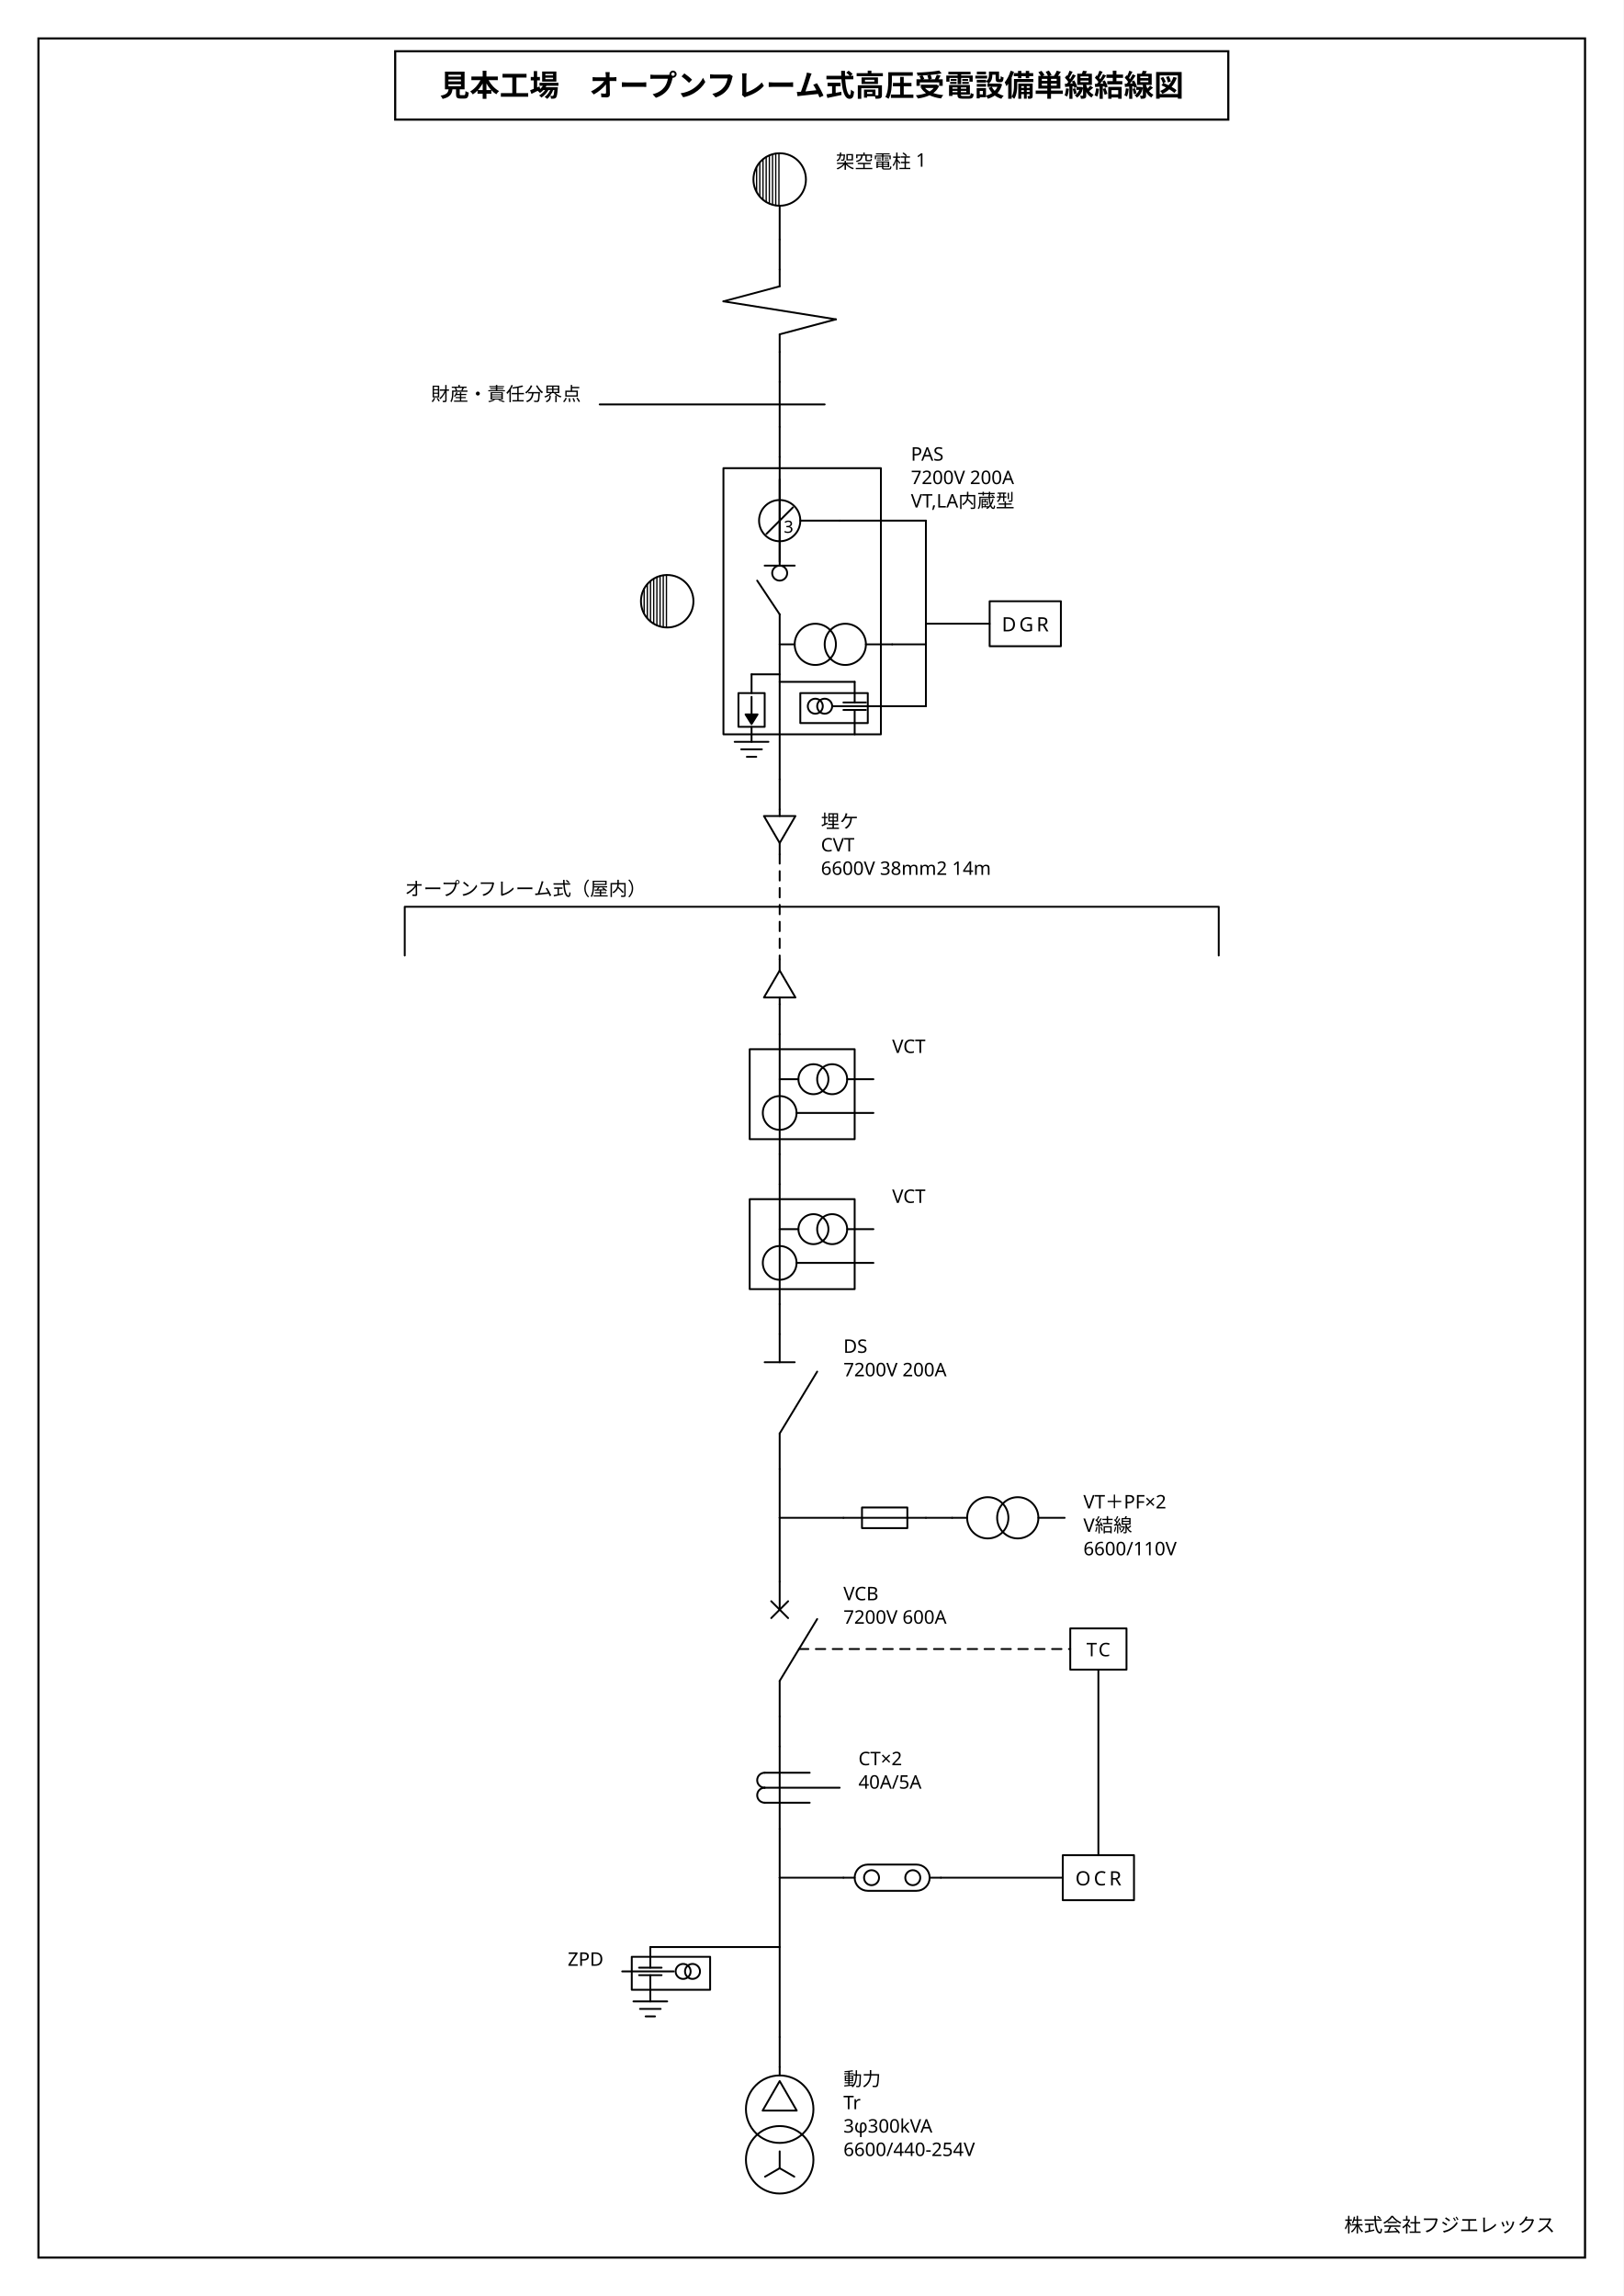
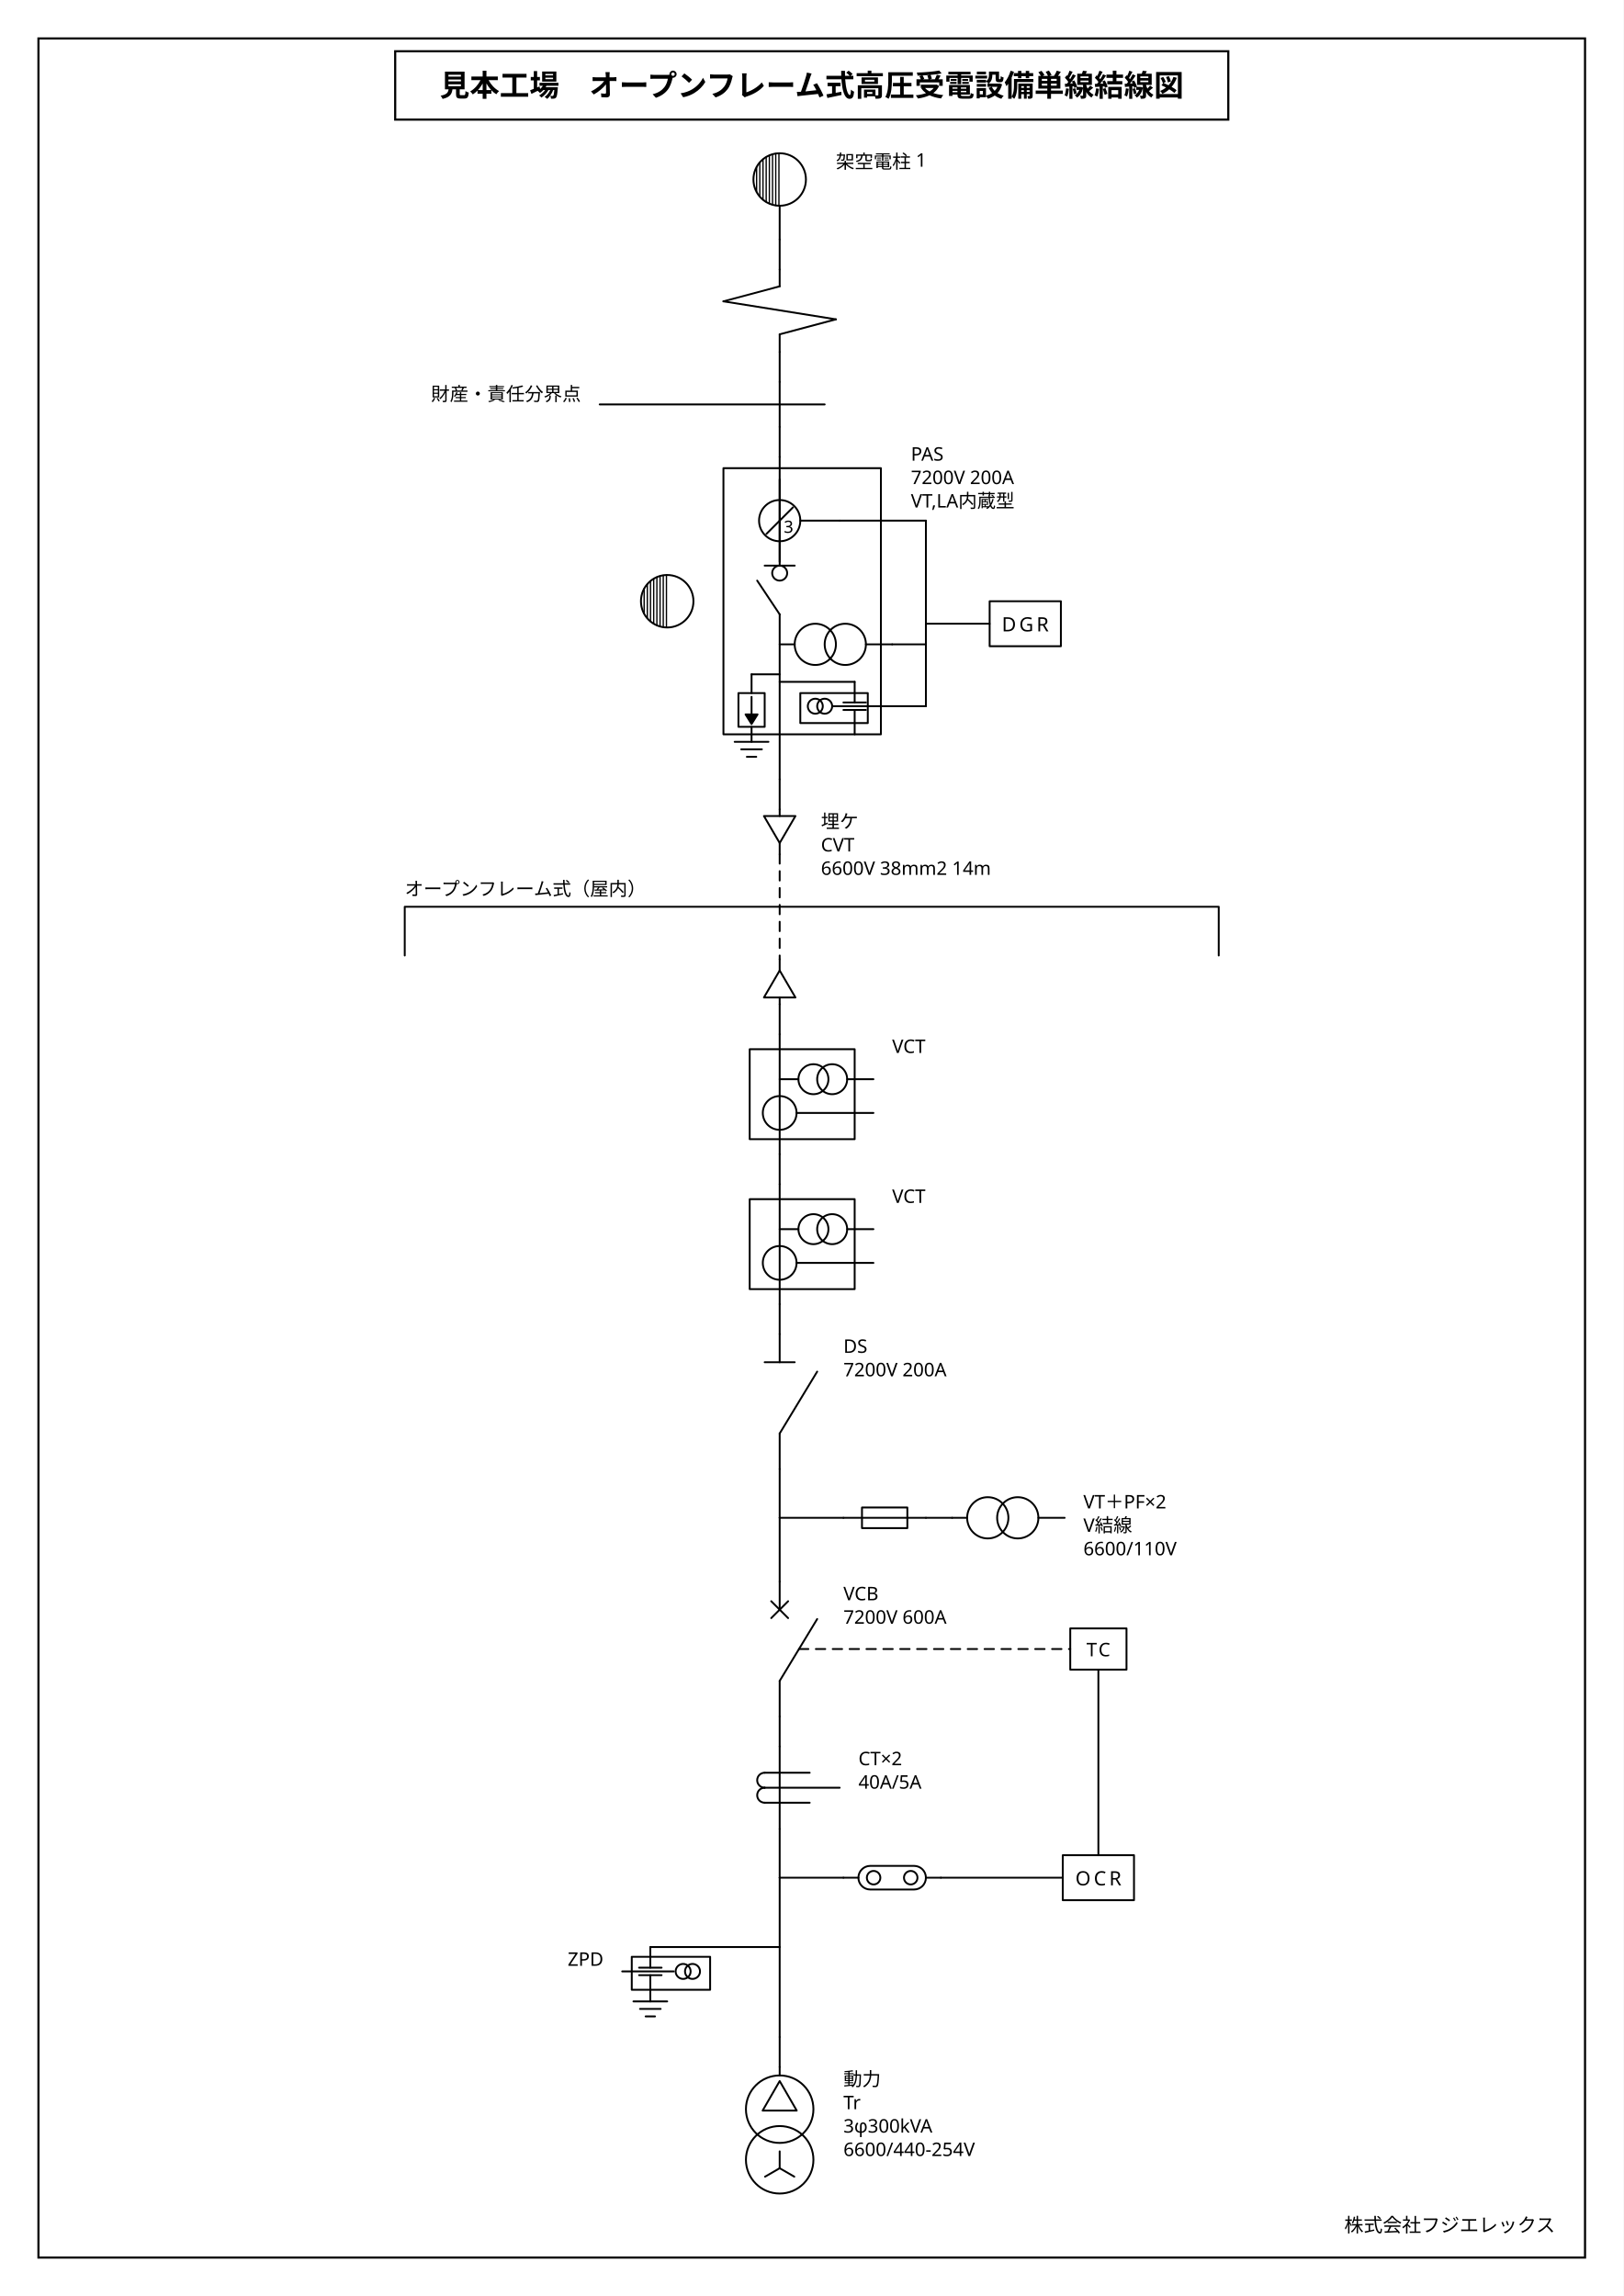
<svg xmlns="http://www.w3.org/2000/svg" viewBox="0 0 760 1075" width="760" height="1075">
  <rect x="0" y="0" width="760" height="1075" fill="#fff" />
  <g stroke="#000" fill="none">
    <rect x="18" y="18" width="724" height="1039" stroke-width="1" />
    <rect x="185" y="24" width="390" height="32" stroke-width="1" />
  </g>
  <text x="380" y="45" font-size="14" font-weight="700" text-anchor="middle" font-family="IPAGothic, 'IPAゴシック', 'Noto Sans JP', 'Hiragino Kaku Gothic ProN', 'Yu Gothic', sans-serif" fill="#000">見本工場　オープンフレーム式高圧受電設備単線結線図</text>
  <text x="728" y="1045" font-size="9" text-anchor="end" font-family="IPAGothic, 'IPAゴシック', 'Noto Sans JP', 'Hiragino Kaku Gothic ProN', 'Yu Gothic', sans-serif" fill="#000">株式会社フジエレックス</text>
  <g transform="translate(364.99 70) scale(0.8776)">
    <g stroke="#000" fill="none" stroke-linecap="round" stroke-linejoin="round" color="#000">
      <path d="M -200 404 L 234.2 404 M -200 404 L -200 430 M 234.2 404 L 234.2 430" fill="none" stroke-width="1" />
      <text x="-200" y="398" font-size="10" font-family="IPAGothic, 'IPAゴシック', 'Noto Sans JP', 'Hiragino Kaku Gothic ProN', 'Yu Gothic', sans-serif" fill="currentColor" stroke="none">オープンフレーム式（屋内）</text>
      <line x1="0" y1="48" x2="0" y2="64" stroke-width="1" />
      <line x1="0" y1="108" x2="0" y2="124" stroke-width="1" />
      <line x1="0" y1="148" x2="0" y2="164" stroke-width="1" />
      <line x1="0" y1="280" x2="-15" y2="280" stroke-width="1" />
      <line x1="0" y1="284" x2="40" y2="284" stroke-width="1" />
      <line x1="32" y1="198" x2="78" y2="198" stroke-width="1" />
      <line x1="78" y1="198" x2="78" y2="253" stroke-width="1" />
      <line x1="60" y1="264" x2="78" y2="264" stroke-width="1" />
      <line x1="78" y1="264" x2="78" y2="253" stroke-width="1" />
      <line x1="50" y1="297" x2="78" y2="297" stroke-width="1" />
      <line x1="78" y1="297" x2="78" y2="253" stroke-width="1" />
      <line x1="78" y1="253" x2="112" y2="253" stroke-width="1" />
      <line x1="0" y1="336" x2="0" y2="352" stroke-width="1" />
      <line x1="0" y1="376" x2="0" y2="432" stroke-width="1" stroke-dasharray="5 4" />
      <line x1="0" y1="456" x2="0" y2="472" stroke-width="1" />
      <line x1="0" y1="536" x2="0" y2="552" stroke-width="1" />
      <line x1="0" y1="616" x2="0" y2="632" stroke-width="1" />
      <line x1="0" y1="704" x2="0" y2="730" stroke-width="1" />
      <line x1="0" y1="730" x2="34" y2="730" stroke-width="1" />
      <line x1="78" y1="730" x2="92" y2="730" stroke-width="1" />
      <line x1="0" y1="730" x2="0" y2="764" stroke-width="1" />
      <line x1="0" y1="836" x2="0" y2="852" stroke-width="1" />
      <line x1="0" y1="896" x2="0" y2="922" stroke-width="1" />
      <line x1="0" y1="922" x2="34" y2="922" stroke-width="1" />
      <line x1="86" y1="922" x2="151" y2="922" stroke-width="1" />
      <line x1="10.303" y1="800" x2="155" y2="800" stroke-width="1" stroke-dasharray="5 4" />
      <line x1="170" y1="811" x2="170" y2="910" stroke-width="1" />
      <line x1="0" y1="922" x2="0" y2="959" stroke-width="1" />
      <line x1="0" y1="959" x2="-69" y2="959" stroke-width="1" />
      <line x1="0" y1="959" x2="0" y2="1007" stroke-width="1" />
      <line x1="0" y1="1007" x2="0" y2="1023" stroke-width="1" />
      <g transform="translate(-16 0)">
        <circle cx="16" cy="16" r="14" fill="none" stroke-width="1" />
        <line x1="3.7" y1="9.313" x2="3.7" y2="22.687" stroke-width="0.7" />
        <line x1="5.4" y1="6.855" x2="5.4" y2="25.145" stroke-width="0.7" />
        <line x1="7.1" y1="5.193" x2="7.1" y2="26.807" stroke-width="0.7" />
        <line x1="8.8" y1="3.993" x2="8.8" y2="28.007" stroke-width="0.7" />
        <line x1="10.5" y1="3.126" x2="10.5" y2="28.874" stroke-width="0.7" />
        <line x1="12.2" y1="2.526" x2="12.2" y2="29.474" stroke-width="0.7" />
        <line x1="13.9" y1="2.158" x2="13.9" y2="29.842" stroke-width="0.7" />
        <line x1="15.6" y1="2.006" x2="15.6" y2="29.994" stroke-width="0.7" />
        <line x1="16" y1="30" x2="16" y2="48" stroke-width="1" />
      </g>
      <text x="30" y="10" font-size="10" text-anchor="start" font-family="IPAGothic, 'IPAゴシック', 'Noto Sans JP', 'Hiragino Kaku Gothic ProN', 'Yu Gothic', sans-serif" fill="currentColor" stroke="none">
        <tspan x="30" dy="0">架空電柱 1</tspan>
      </text>
      <g transform="translate(-30 64)">
        <line x1="30" y1="0" x2="30" y2="9" stroke-width="1" />
        <line x1="30" y1="9" x2="0" y2="17" stroke-width="1" />
        <line x1="0" y1="17" x2="60" y2="26.6" stroke-width="1" />
        <line x1="60" y1="26.6" x2="30" y2="34.6" stroke-width="1" />
        <line x1="30" y1="34.6" x2="30" y2="44" stroke-width="1" />
      </g>
      <g transform="translate(-96 124)">
        <line x1="96" y1="0" x2="96" y2="24" stroke-width="1" />
        <line x1="0" y1="12" x2="120" y2="12" stroke-width="1" />
      </g>
      <text x="-106" y="134" font-size="10" text-anchor="end" font-family="IPAGothic, 'IPAゴシック', 'Noto Sans JP', 'Hiragino Kaku Gothic ProN', 'Yu Gothic', sans-serif" fill="currentColor" stroke="none">
        <tspan x="-106" dy="0">財産・責任分界点</tspan>
      </text>
      <g transform="translate(-36 164)">
        <line x1="36" y1="0" x2="36" y2="6" stroke-width="1" />
        <rect x="6" y="6" width="84" height="142" fill="none" stroke-width="1" />
        <line x1="36" y1="6" x2="36" y2="58" stroke-width="1" />
        <line x1="28" y1="58" x2="44" y2="58" stroke-width="1" />
        <circle cx="36" cy="62" r="4" fill="none" stroke-width="1" />
        <line x1="36" y1="84" x2="24" y2="66" stroke-width="1" />
        <line x1="36" y1="84" x2="36" y2="172" stroke-width="1" />
      </g>
      <text x="70" y="166" font-size="10" text-anchor="start" font-family="IPAGothic, 'IPAゴシック', 'Noto Sans JP', 'Hiragino Kaku Gothic ProN', 'Yu Gothic', sans-serif" fill="currentColor" stroke="none">
        <tspan x="70" dy="0">PAS</tspan>
        <tspan x="70" dy="12.5">7200V 200A</tspan>
        <tspan x="70" dy="12.5">VT,LA内蔵型</tspan>
      </text>
      <g transform="translate(-76 225)">
        <circle cx="16" cy="16" r="14" fill="none" stroke-width="1" />
        <line x1="3.7" y1="9.313" x2="3.7" y2="22.687" stroke-width="0.7" />
        <line x1="5.4" y1="6.855" x2="5.4" y2="25.145" stroke-width="0.7" />
        <line x1="7.1" y1="5.193" x2="7.1" y2="26.807" stroke-width="0.7" />
        <line x1="8.8" y1="3.993" x2="8.8" y2="28.007" stroke-width="0.7" />
        <line x1="10.5" y1="3.126" x2="10.5" y2="28.874" stroke-width="0.7" />
        <line x1="12.2" y1="2.526" x2="12.2" y2="29.474" stroke-width="0.7" />
        <line x1="13.9" y1="2.158" x2="13.9" y2="29.842" stroke-width="0.7" />
        <line x1="15.6" y1="2.006" x2="15.6" y2="29.994" stroke-width="0.7" />
      </g>
      <g transform="translate(-20 176)">
        <line x1="20" y1="0" x2="20" y2="44" stroke-width="1" />
        <circle cx="20" cy="22" r="11" fill="none" stroke-width="1" />
        <line x1="12.929" y1="29.071" x2="27.071" y2="14.929" stroke-width="1" />
        <text x="24.75" y="25" font-size="9" text-anchor="middle" dominant-baseline="central" font-family="IPAGothic, 'IPAゴシック', 'Noto Sans JP', 'Hiragino Kaku Gothic ProN', 'Yu Gothic', sans-serif" fill="currentColor" stroke="none">3</text>
        <line x1="31" y1="22" x2="52" y2="22" stroke-width="1" />
      </g>
      <g transform="translate(0 249)">
        <line x1="0" y1="15" x2="8" y2="15" stroke-width="1" />
        <circle cx="19" cy="15" r="11" fill="none" stroke-width="1" />
        <circle cx="35" cy="15" r="11" fill="none" stroke-width="1" />
        <line x1="46" y1="15" x2="60" y2="15" stroke-width="1" />
      </g>
      <g transform="translate(-35 280)">
        <line x1="20" y1="0" x2="20" y2="10" stroke-width="1" />
        <rect x="13" y="10" width="14" height="18" fill="none" stroke-width="1" />
        <line x1="20" y1="12" x2="20" y2="23" stroke-width="1" />
        <polygon points="16.8,21.38 20,26.5 23.2,21.38" fill="currentColor" stroke-width="1" />
        <line x1="20" y1="28" x2="20" y2="36" stroke-width="1" />
        <line x1="11" y1="36" x2="29" y2="36" stroke-width="1" />
        <line x1="14.5" y1="40" x2="25.5" y2="40" stroke-width="1" />
        <line x1="17.5" y1="44" x2="22.5" y2="44" stroke-width="1" />
      </g>
      <g transform="translate(10 284)">
        <line x1="30" y1="0" x2="30" y2="11" stroke-width="1" />
        <rect x="1" y="6" width="36" height="16" fill="none" stroke-width="1" />
        <line x1="24" y1="11" x2="36" y2="11" stroke-width="1" />
        <line x1="24" y1="15" x2="36" y2="15" stroke-width="1" />
        <line x1="30" y1="15" x2="30" y2="28" stroke-width="1" />
        <line x1="18" y1="13" x2="40" y2="13" stroke-width="1" />
        <circle cx="9" cy="13" r="4" fill="none" stroke-width="1" />
        <circle cx="14" cy="13" r="4" fill="none" stroke-width="1" />
      </g>
      <g transform="translate(112 241)">
        <rect x="0" y="0" width="38" height="24" fill="none" stroke-width="1" />
        <text x="19" y="12" font-size="10.5" text-anchor="middle" dominant-baseline="central" font-family="IPAGothic, 'IPAゴシック', 'Noto Sans JP', 'Hiragino Kaku Gothic ProN', 'Yu Gothic', sans-serif" letter-spacing="1.6" fill="currentColor" stroke="none">DGR</text>
      </g>
      <g transform="translate(-12 352)">
        <line x1="12" y1="0" x2="12" y2="3.6" stroke-width="1" />
        <polygon points="3.6,3.6 20.4,3.6 12,18" fill="none" stroke-width="1" />
        <line x1="12" y1="18" x2="12" y2="24" stroke-width="1" />
      </g>
      <text x="22" y="362" font-size="10" text-anchor="start" font-family="IPAGothic, 'IPAゴシック', 'Noto Sans JP', 'Hiragino Kaku Gothic ProN', 'Yu Gothic', sans-serif" fill="currentColor" stroke="none">
        <tspan x="22" dy="0">埋ケ</tspan>
        <tspan x="22" dy="12.5">CVT</tspan>
        <tspan x="22" dy="12.5">6600V 38mm2 14m</tspan>
      </text>
      <g transform="translate(-12 432) rotate(180 12 12)">
        <line x1="12" y1="0" x2="12" y2="3.6" stroke-width="1" />
        <polygon points="3.6,3.6 20.4,3.6 12,18" fill="none" stroke-width="1" />
        <line x1="12" y1="18" x2="12" y2="24" stroke-width="1" />
      </g>
      <g transform="translate(-22 472)">
        <line x1="22" y1="0" x2="22" y2="64" stroke-width="1" />
        <rect x="6" y="8" width="56" height="48" fill="none" stroke-width="1" />
        <line x1="22" y1="24" x2="32" y2="24" stroke-width="1" />
        <circle cx="40" cy="24" r="8" fill="none" stroke-width="1" />
        <circle cx="50" cy="24" r="8" fill="none" stroke-width="1" />
        <line x1="58" y1="24" x2="72" y2="24" stroke-width="1" />
        <circle cx="22" cy="42" r="9" fill="none" stroke-width="1" />
        <line x1="31" y1="42" x2="72" y2="42" stroke-width="1" />
      </g>
      <text x="60" y="482" font-size="10" text-anchor="start" font-family="IPAGothic, 'IPAゴシック', 'Noto Sans JP', 'Hiragino Kaku Gothic ProN', 'Yu Gothic', sans-serif" fill="currentColor" stroke="none">
        <tspan x="60" dy="0">VCT</tspan>
      </text>
      <g transform="translate(-22 552)">
        <line x1="22" y1="0" x2="22" y2="64" stroke-width="1" />
        <rect x="6" y="8" width="56" height="48" fill="none" stroke-width="1" />
        <line x1="22" y1="24" x2="32" y2="24" stroke-width="1" />
        <circle cx="40" cy="24" r="8" fill="none" stroke-width="1" />
        <circle cx="50" cy="24" r="8" fill="none" stroke-width="1" />
        <line x1="58" y1="24" x2="72" y2="24" stroke-width="1" />
        <circle cx="22" cy="42" r="9" fill="none" stroke-width="1" />
        <line x1="31" y1="42" x2="72" y2="42" stroke-width="1" />
      </g>
      <text x="60" y="562" font-size="10" text-anchor="start" font-family="IPAGothic, 'IPAゴシック', 'Noto Sans JP', 'Hiragino Kaku Gothic ProN', 'Yu Gothic', sans-serif" fill="currentColor" stroke="none">
        <tspan x="60" dy="0">VCT</tspan>
      </text>
      <g transform="translate(-24 632)">
        <line x1="24" y1="0" x2="24" y2="15" stroke-width="1" />
        <line x1="16" y1="15" x2="32" y2="15" stroke-width="1" />
        <line x1="24" y1="53" x2="44" y2="20" stroke-width="1" />
        <line x1="24" y1="53" x2="24" y2="72" stroke-width="1" />
      </g>
      <text x="34" y="642" font-size="10" text-anchor="start" font-family="IPAGothic, 'IPAゴシック', 'Noto Sans JP', 'Hiragino Kaku Gothic ProN', 'Yu Gothic', sans-serif" fill="currentColor" stroke="none">
        <tspan x="34" dy="0">DS</tspan>
        <tspan x="34" dy="12.5">7200V 200A</tspan>
      </text>
      <g transform="translate(36 708) rotate(-90 20 22)">
        <line x1="20" y1="0" x2="20" y2="44" stroke-width="1" />
        <rect x="14.5" y="9.9" width="11" height="24.2" fill="none" stroke-width="1" />
      </g>
      <g transform="translate(92 715)">
        <line x1="0" y1="15" x2="8" y2="15" stroke-width="1" />
        <circle cx="19" cy="15" r="11" fill="none" stroke-width="1" />
        <circle cx="35" cy="15" r="11" fill="none" stroke-width="1" />
        <line x1="46" y1="15" x2="60" y2="15" stroke-width="1" />
      </g>
      <text x="162" y="725" font-size="10" text-anchor="start" font-family="IPAGothic, 'IPAゴシック', 'Noto Sans JP', 'Hiragino Kaku Gothic ProN', 'Yu Gothic', sans-serif" fill="currentColor" stroke="none">
        <tspan x="162" dy="0">VT＋PF×2</tspan>
        <tspan x="162" dy="12.5">V結線</tspan>
        <tspan x="162" dy="12.5">6600/110V</tspan>
      </text>
      <g transform="translate(-24 764)">
        <line x1="24" y1="0" x2="24" y2="15" stroke-width="1" />
        <line x1="19.5" y1="10.5" x2="28.5" y2="19.5" stroke-width="1" />
        <line x1="28.5" y1="10.5" x2="19.5" y2="19.5" stroke-width="1" />
        <line x1="24" y1="53" x2="44" y2="20" stroke-width="1" />
        <line x1="24" y1="53" x2="24" y2="72" stroke-width="1" />
      </g>
      <text x="34" y="774" font-size="10" text-anchor="start" font-family="IPAGothic, 'IPAゴシック', 'Noto Sans JP', 'Hiragino Kaku Gothic ProN', 'Yu Gothic', sans-serif" fill="currentColor" stroke="none">
        <tspan x="34" dy="0">VCB</tspan>
        <tspan x="34" dy="12.5">7200V 600A</tspan>
      </text>
      <g transform="translate(-24 852)">
        <line x1="24" y1="0" x2="24" y2="44" stroke-width="1" />
        <line x1="16" y1="14" x2="40" y2="14" stroke-width="1" />
        <line x1="16" y1="30" x2="40" y2="30" stroke-width="1" />
        <line x1="16" y1="22" x2="56" y2="22" stroke-width="1" />
        <path d="M 16 14 A 4 4 0 0 0 16 22" fill="none" stroke-width="1" />
        <path d="M 16 22 A 4 4 0 0 0 16 30" fill="none" stroke-width="1" />
      </g>
      <text x="42" y="862" font-size="10" text-anchor="start" font-family="IPAGothic, 'IPAゴシック', 'Noto Sans JP', 'Hiragino Kaku Gothic ProN', 'Yu Gothic', sans-serif" fill="currentColor" stroke="none">
        <tspan x="42" dy="0">CT×2</tspan>
        <tspan x="42" dy="12.5">40A/5A</tspan>
      </text>
      <g transform="translate(34 911)">
-         <line x1="0" y1="11" x2="6" y2="11" stroke-width="1" />
-         <rect x="6" y="4" width="40" height="14" rx="7" fill="none" stroke-width="1" />
-         <circle cx="15" cy="11" r="4" fill="none" stroke-width="1" />
-         <circle cx="37" cy="11" r="4" fill="none" stroke-width="1" />
-         <line x1="46" y1="11" x2="52" y2="11" stroke-width="1" />
+         <line x1="0" y1="11" x2="8" y2="11" stroke-width="1" />
+         <rect x="8" y="4.7" width="36" height="12.6" rx="6.3" fill="none" stroke-width="1" />
+         <circle cx="16.1" cy="11" r="3.6" fill="none" stroke-width="1" />
+         <circle cx="35.9" cy="11" r="3.6" fill="none" stroke-width="1" />
+         <line x1="44" y1="11" x2="52" y2="11" stroke-width="1" />
      </g>
      <g transform="translate(151 910)">
        <rect x="0" y="0" width="38" height="24" fill="none" stroke-width="1" />
        <text x="19" y="12" font-size="10.5" text-anchor="middle" dominant-baseline="central" font-family="IPAGothic, 'IPAゴシック', 'Noto Sans JP', 'Hiragino Kaku Gothic ProN', 'Yu Gothic', sans-serif" letter-spacing="1.6" fill="currentColor" stroke="none">OCR</text>
      </g>
      <g transform="translate(155 789)">
        <rect x="0" y="0" width="30" height="22" fill="none" stroke-width="1" />
        <text x="15" y="11" font-size="10" text-anchor="middle" dominant-baseline="central" font-family="IPAGothic, 'IPAゴシック', 'Noto Sans JP', 'Hiragino Kaku Gothic ProN', 'Yu Gothic', sans-serif" letter-spacing="1" fill="currentColor" stroke="none">TC</text>
      </g>
      <g transform="translate(-84 959)">
        <line x1="15" y1="0" x2="15" y2="11" stroke-width="1" />
        <rect x="5.1" y="5.2" width="41.8" height="17.6" fill="none" stroke-width="1" />
        <line x1="9" y1="11" x2="21" y2="11" stroke-width="1" />
        <line x1="9" y1="15" x2="21" y2="15" stroke-width="1" />
        <line x1="15" y1="15" x2="15" y2="29" stroke-width="1" />
        <line x1="6" y1="29" x2="24" y2="29" stroke-width="1" />
        <line x1="9.5" y1="33" x2="20.5" y2="33" stroke-width="1" />
        <line x1="12.5" y1="37" x2="17.5" y2="37" stroke-width="1" />
        <line x1="0" y1="13" x2="27.5" y2="13" stroke-width="1" />
        <circle cx="32.5" cy="13" r="4" fill="none" stroke-width="1" />
        <circle cx="37.5" cy="13" r="4" fill="none" stroke-width="1" />
      </g>
      <text x="-94" y="969" font-size="10" text-anchor="end" font-family="IPAGothic, 'IPAゴシック', 'Noto Sans JP', 'Hiragino Kaku Gothic ProN', 'Yu Gothic', sans-serif" fill="currentColor" stroke="none">
        <tspan x="-94" dy="0">ZPD</tspan>
      </text>
      <g transform="translate(-24 1023)">
        <line x1="24" y1="0" x2="24" y2="4.5" stroke-width="1" />
        <circle cx="24" cy="22.5" r="18" fill="none" stroke-width="1" />
        <circle cx="24" cy="49.5" r="18" fill="none" stroke-width="1" />
        <polygon points="24,7.5 33.093,23.25 14.907,23.25" fill="none" stroke-width="1" />
        <line x1="24" y1="54" x2="24" y2="45" stroke-width="1" />
        <line x1="24" y1="54" x2="31.794" y2="58.5" stroke-width="1" />
        <line x1="24" y1="54" x2="16.206" y2="58.5" stroke-width="1" />
      </g>
      <text x="34" y="1033" font-size="10" text-anchor="start" font-family="IPAGothic, 'IPAゴシック', 'Noto Sans JP', 'Hiragino Kaku Gothic ProN', 'Yu Gothic', sans-serif" fill="currentColor" stroke="none">
        <tspan x="34" dy="0">動力</tspan>
        <tspan x="34" dy="12.5">Tr</tspan>
        <tspan x="34" dy="12.5">3φ300kVA</tspan>
        <tspan x="34" dy="12.5">6600/440-254V</tspan>
      </text>
    </g>
  </g>
</svg>
